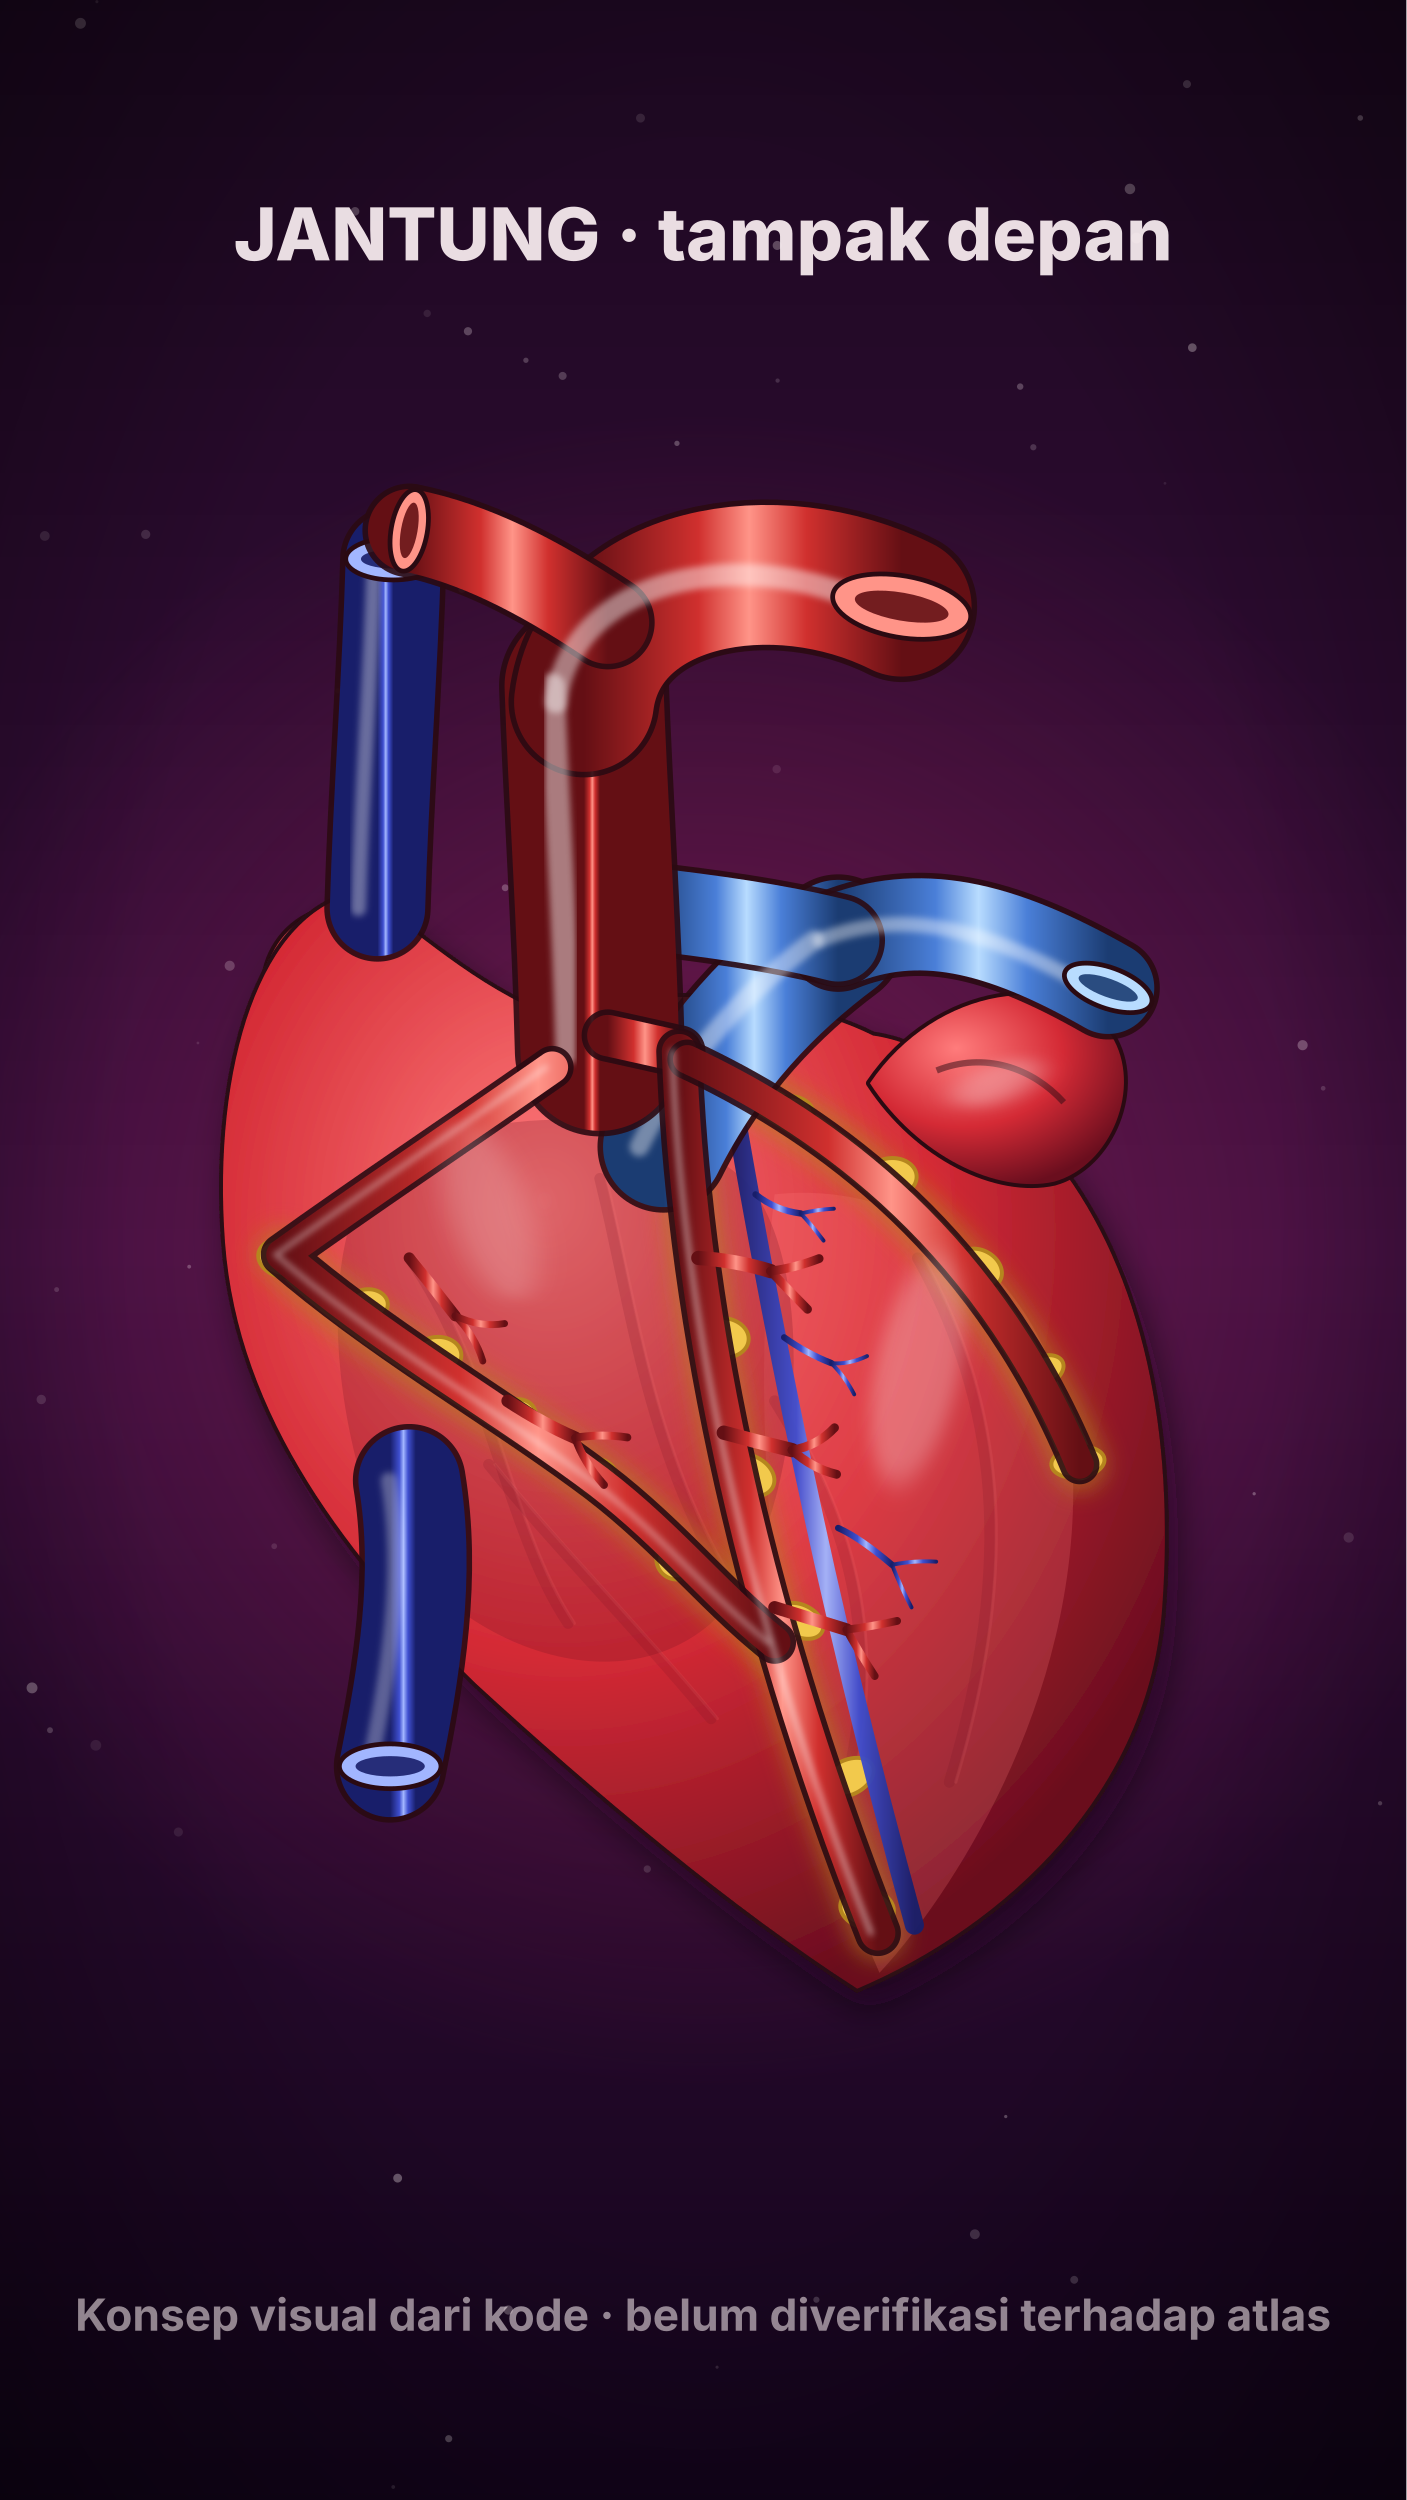
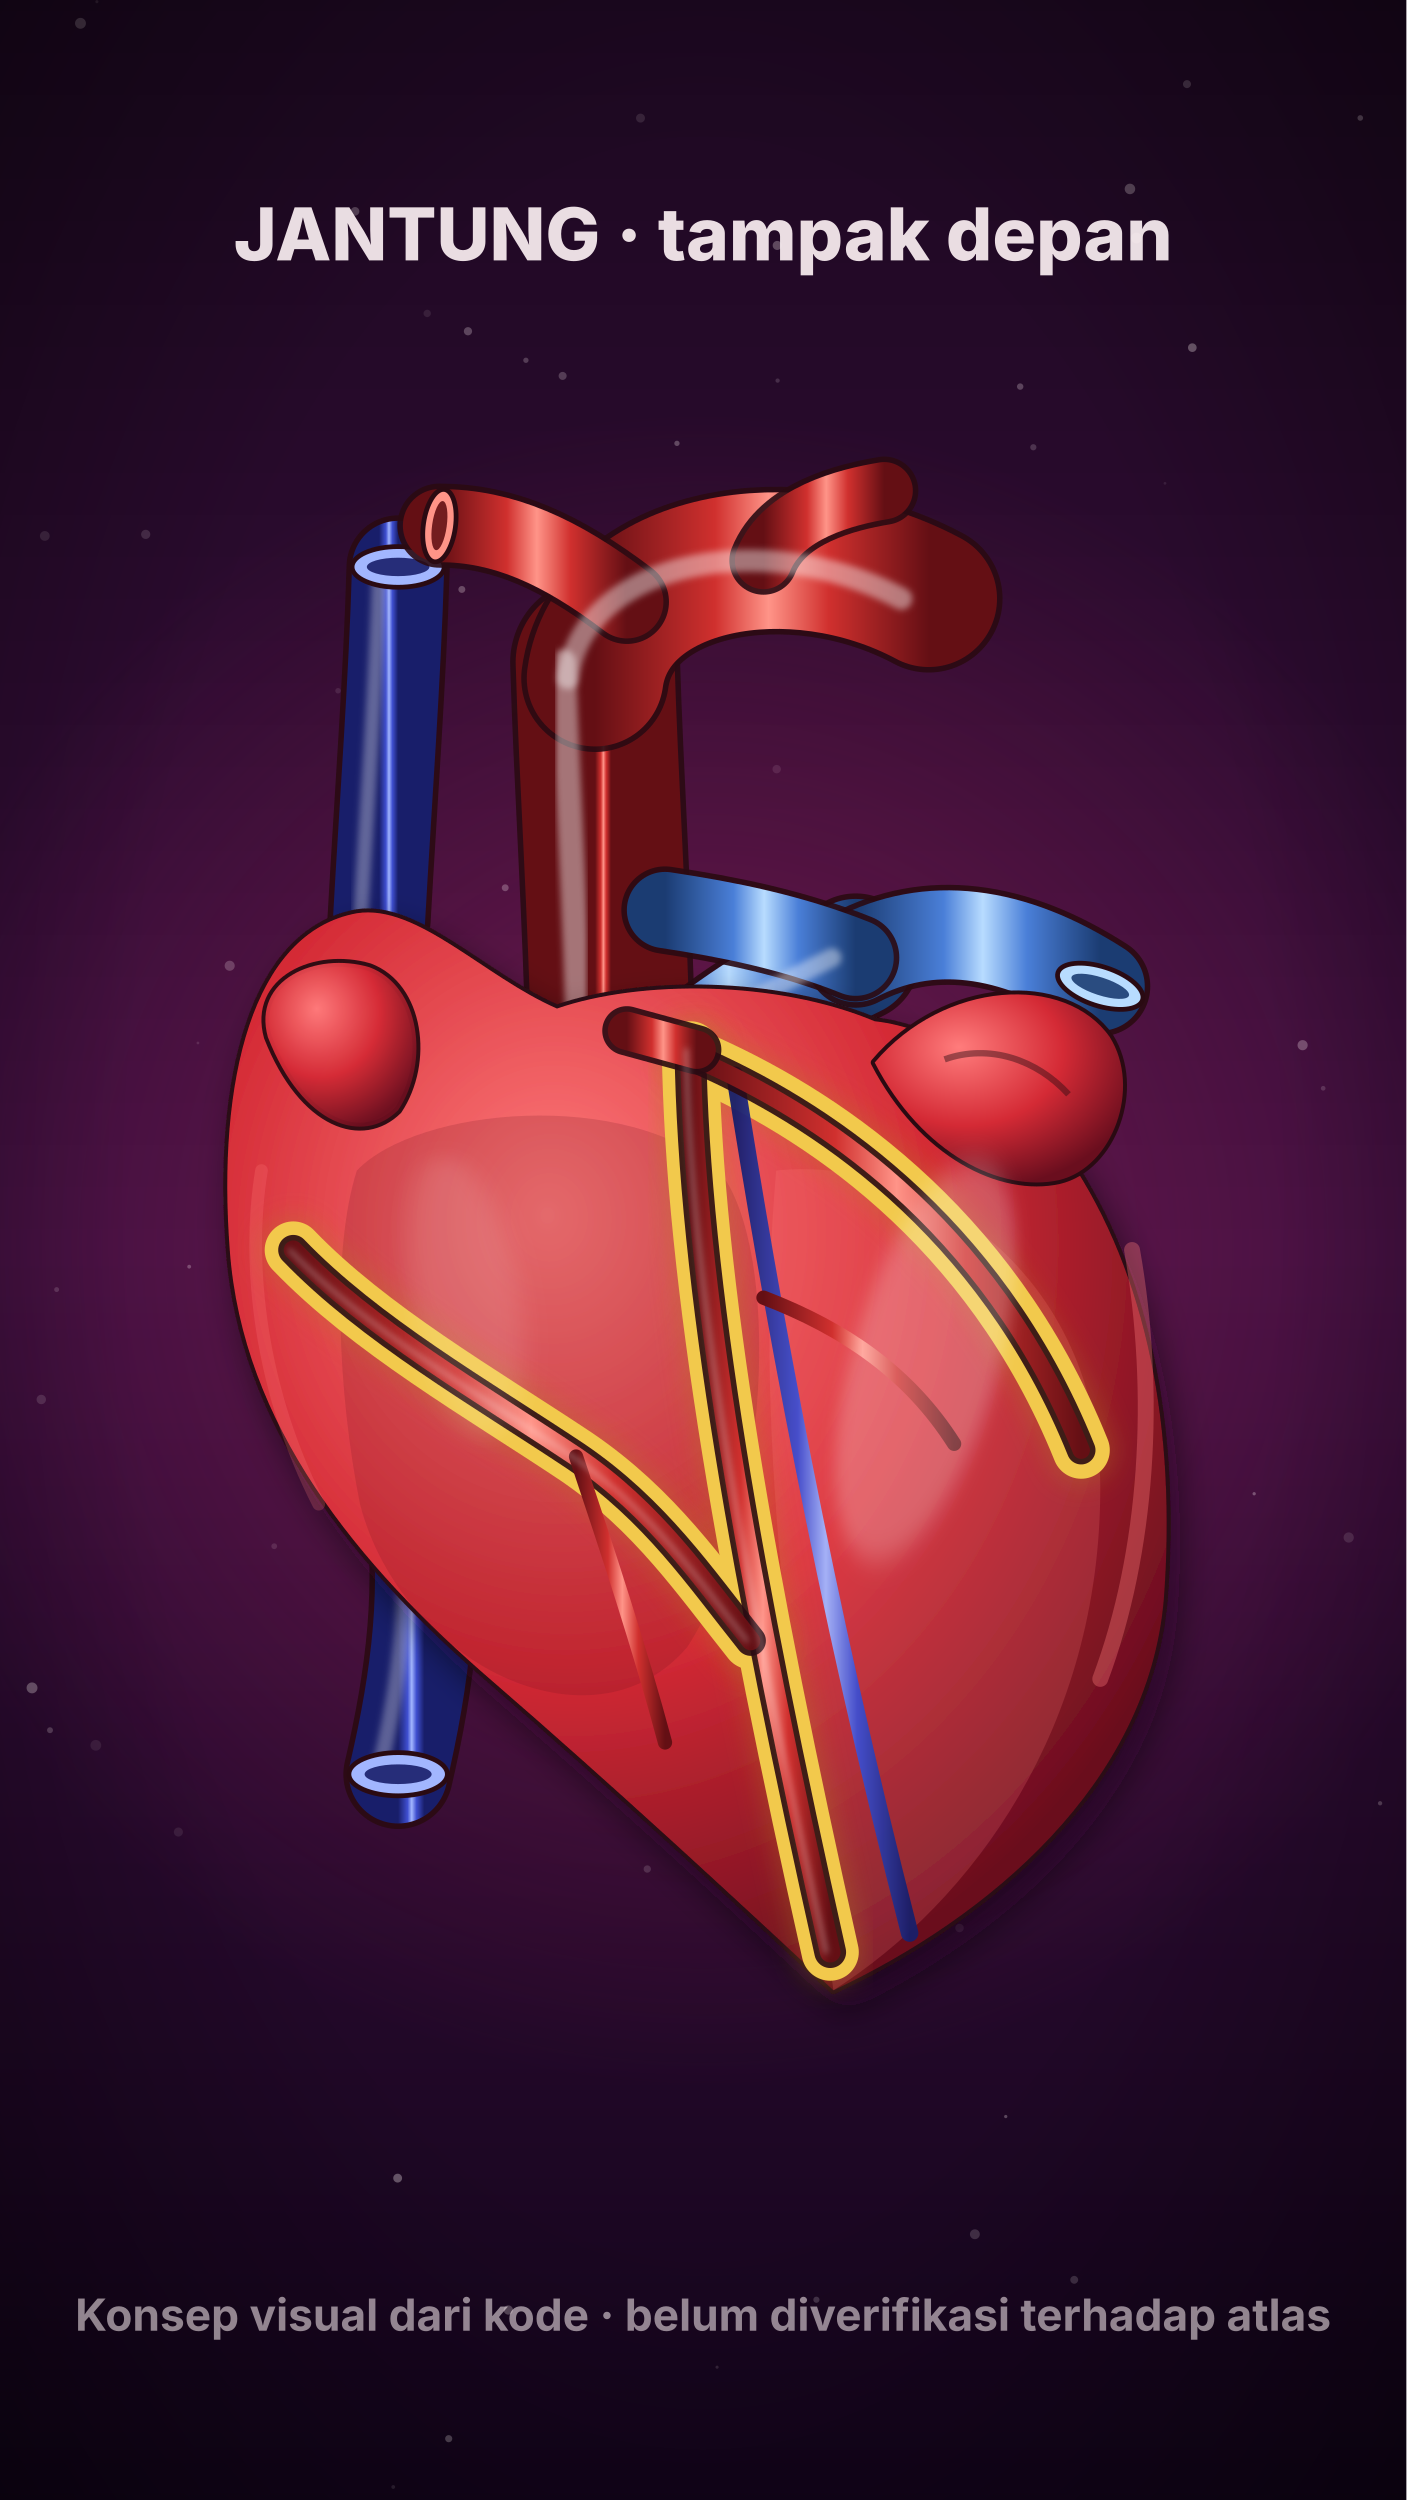
<svg xmlns="http://www.w3.org/2000/svg" width="1080" height="1920" viewBox="0 0 1080 1920">
  <defs>
    <radialGradient id="h-r-muscle" cx="38%" cy="32%" r="72%" fx="34%" fy="28%">
      <stop offset="0" stop-color="#FF7C7C" />
      <stop offset="0.55" stop-color="#D42A35" />
      <stop offset="1" stop-color="#6A0E1E" />
    </radialGradient>
    <linearGradient id="h-t-muscle" x1="0" y1="0" x2="1" y2="0">
      <stop offset="0" stop-color="#6A0E1E" />
      <stop offset="0.36" stop-color="#D42A35" />
      <stop offset="0.52" stop-color="#FF7C7C" />
      <stop offset="0.7" stop-color="#D42A35" />
      <stop offset="1" stop-color="#6A0E1E" />
    </linearGradient>
    <radialGradient id="h-r-fat" cx="38%" cy="32%" r="72%" fx="34%" fy="28%">
      <stop offset="0" stop-color="#FFF6C4" />
      <stop offset="0.55" stop-color="#F2C94C" />
      <stop offset="1" stop-color="#B5861E" />
    </radialGradient>
    <linearGradient id="h-t-fat" x1="0" y1="0" x2="1" y2="0">
      <stop offset="0" stop-color="#B5861E" />
      <stop offset="0.36" stop-color="#F2C94C" />
      <stop offset="0.52" stop-color="#FFF6C4" />
      <stop offset="0.7" stop-color="#F2C94C" />
      <stop offset="1" stop-color="#B5861E" />
    </linearGradient>
    <radialGradient id="h-r-artery" cx="38%" cy="32%" r="72%" fx="34%" fy="28%">
      <stop offset="0" stop-color="#FF9488" />
      <stop offset="0.55" stop-color="#D0302E" />
      <stop offset="1" stop-color="#640F14" />
    </radialGradient>
    <linearGradient id="h-t-artery" x1="0" y1="0" x2="1" y2="0">
      <stop offset="0" stop-color="#640F14" />
      <stop offset="0.36" stop-color="#D0302E" />
      <stop offset="0.52" stop-color="#FF9488" />
      <stop offset="0.7" stop-color="#D0302E" />
      <stop offset="1" stop-color="#640F14" />
    </linearGradient>
    <radialGradient id="h-r-pulmArtery" cx="38%" cy="32%" r="72%" fx="34%" fy="28%">
      <stop offset="0" stop-color="#B8DCFF" />
      <stop offset="0.55" stop-color="#4A7FD8" />
      <stop offset="1" stop-color="#1B3C72" />
    </radialGradient>
    <linearGradient id="h-t-pulmArtery" x1="0" y1="0" x2="1" y2="0">
      <stop offset="0" stop-color="#1B3C72" />
      <stop offset="0.36" stop-color="#4A7FD8" />
      <stop offset="0.52" stop-color="#B8DCFF" />
      <stop offset="0.7" stop-color="#4A7FD8" />
      <stop offset="1" stop-color="#1B3C72" />
    </linearGradient>
    <radialGradient id="h-r-vein" cx="38%" cy="32%" r="72%" fx="34%" fy="28%">
      <stop offset="0" stop-color="#A2B6FF" />
      <stop offset="0.55" stop-color="#3F4FD0" />
      <stop offset="1" stop-color="#181E6A" />
    </radialGradient>
    <linearGradient id="h-t-vein" x1="0" y1="0" x2="1" y2="0">
      <stop offset="0" stop-color="#181E6A" />
      <stop offset="0.36" stop-color="#3F4FD0" />
      <stop offset="0.52" stop-color="#A2B6FF" />
      <stop offset="0.7" stop-color="#3F4FD0" />
      <stop offset="1" stop-color="#181E6A" />
    </linearGradient>
    <radialGradient id="h-r-enamel" cx="38%" cy="32%" r="72%" fx="34%" fy="28%">
      <stop offset="0" stop-color="#FFFFFF" />
      <stop offset="0.55" stop-color="#F4F6FA" />
      <stop offset="1" stop-color="#C5CAD8" />
    </radialGradient>
    <linearGradient id="h-t-enamel" x1="0" y1="0" x2="1" y2="0">
      <stop offset="0" stop-color="#C5CAD8" />
      <stop offset="0.36" stop-color="#F4F6FA" />
      <stop offset="0.52" stop-color="#FFFFFF" />
      <stop offset="0.7" stop-color="#F4F6FA" />
      <stop offset="1" stop-color="#C5CAD8" />
    </linearGradient>
    <radialGradient id="h-r-dentin" cx="38%" cy="32%" r="72%" fx="34%" fy="28%">
      <stop offset="0" stop-color="#F9E2AE" />
      <stop offset="0.55" stop-color="#E8B872" />
      <stop offset="1" stop-color="#A8743A" />
    </radialGradient>
    <linearGradient id="h-t-dentin" x1="0" y1="0" x2="1" y2="0">
      <stop offset="0" stop-color="#A8743A" />
      <stop offset="0.36" stop-color="#E8B872" />
      <stop offset="0.52" stop-color="#F9E2AE" />
      <stop offset="0.7" stop-color="#E8B872" />
      <stop offset="1" stop-color="#A8743A" />
    </linearGradient>
    <radialGradient id="h-r-pulp" cx="38%" cy="32%" r="72%" fx="34%" fy="28%">
      <stop offset="0" stop-color="#FF8C9C" />
      <stop offset="0.55" stop-color="#D2344C" />
      <stop offset="1" stop-color="#5C0F1E" />
    </radialGradient>
    <linearGradient id="h-t-pulp" x1="0" y1="0" x2="1" y2="0">
      <stop offset="0" stop-color="#5C0F1E" />
      <stop offset="0.36" stop-color="#D2344C" />
      <stop offset="0.52" stop-color="#FF8C9C" />
      <stop offset="0.7" stop-color="#D2344C" />
      <stop offset="1" stop-color="#5C0F1E" />
    </linearGradient>
    <radialGradient id="h-r-cementum" cx="38%" cy="32%" r="72%" fx="34%" fy="28%">
      <stop offset="0" stop-color="#F7EEDA" />
      <stop offset="0.55" stop-color="#E8D7B4" />
      <stop offset="1" stop-color="#B09468" />
    </radialGradient>
    <linearGradient id="h-t-cementum" x1="0" y1="0" x2="1" y2="0">
      <stop offset="0" stop-color="#B09468" />
      <stop offset="0.36" stop-color="#E8D7B4" />
      <stop offset="0.52" stop-color="#F7EEDA" />
      <stop offset="0.7" stop-color="#E8D7B4" />
      <stop offset="1" stop-color="#B09468" />
    </linearGradient>
    <radialGradient id="h-r-gingiva" cx="38%" cy="32%" r="72%" fx="34%" fy="28%">
      <stop offset="0" stop-color="#FFB6C2" />
      <stop offset="0.55" stop-color="#E06A7C" />
      <stop offset="1" stop-color="#8E2A3E" />
    </radialGradient>
    <linearGradient id="h-t-gingiva" x1="0" y1="0" x2="1" y2="0">
      <stop offset="0" stop-color="#8E2A3E" />
      <stop offset="0.36" stop-color="#E06A7C" />
      <stop offset="0.52" stop-color="#FFB6C2" />
      <stop offset="0.7" stop-color="#E06A7C" />
      <stop offset="1" stop-color="#8E2A3E" />
    </linearGradient>
    <radialGradient id="h-r-bone" cx="38%" cy="32%" r="72%" fx="34%" fy="28%">
      <stop offset="0" stop-color="#F5E6C8" />
      <stop offset="0.55" stop-color="#E2C9A0" />
      <stop offset="1" stop-color="#A88A5C" />
    </radialGradient>
    <linearGradient id="h-t-bone" x1="0" y1="0" x2="1" y2="0">
      <stop offset="0" stop-color="#A88A5C" />
      <stop offset="0.36" stop-color="#E2C9A0" />
      <stop offset="0.52" stop-color="#F5E6C8" />
      <stop offset="0.7" stop-color="#E2C9A0" />
      <stop offset="1" stop-color="#A88A5C" />
    </linearGradient>
    <radialGradient id="h-r-nerve" cx="38%" cy="32%" r="72%" fx="34%" fy="28%">
      <stop offset="0" stop-color="#FFF4AE" />
      <stop offset="0.55" stop-color="#F2C84A" />
      <stop offset="1" stop-color="#A8801A" />
    </radialGradient>
    <linearGradient id="h-t-nerve" x1="0" y1="0" x2="1" y2="0">
      <stop offset="0" stop-color="#A8801A" />
      <stop offset="0.36" stop-color="#F2C84A" />
      <stop offset="0.52" stop-color="#FFF4AE" />
      <stop offset="0.7" stop-color="#F2C84A" />
      <stop offset="1" stop-color="#A8801A" />
    </linearGradient>
    <filter id="h-shadow" x="-20%" y="-20%" width="140%" height="140%">
      <feDropShadow dx="6" dy="12" stdDeviation="11" flood-color="#080210" flood-opacity="0.5" />
    </filter>
    <filter id="h-sheen" x="-50%" y="-50%" width="200%" height="200%">
      <feGaussianBlur stdDeviation="2" />
    </filter>
    <filter id="h-soft" x="-30%" y="-30%" width="160%" height="160%">
      <feGaussianBlur stdDeviation="7" />
    </filter>
    <filter id="h-grain" x="0" y="0" width="100%" height="100%">
      <feTurbulence type="fractalNoise" baseFrequency="0.9" numOctaves="2" seed="7" />
      <feColorMatrix values="0 0 0 0 1  0 0 0 0 1  0 0 0 0 1  0 0 0 0.05 0" />
      <feComposite in2="SourceGraphic" operator="in" />
    </filter>
  </defs>
  <defs>
    <linearGradient id="h-bg" x1="0" y1="0" x2="0" y2="1">
      <stop offset="0" stop-color="#1C0820" />
      <stop offset="0.5" stop-color="#3A0E3E" />
      <stop offset="1" stop-color="#12041A" />
    </linearGradient>
  </defs>
  <rect width="1080" height="1920" fill="url(#h-bg)" />
  <radialGradient id="h-glow" cx="50%" cy="50%" r="50%">
    <stop offset="0" stop-color="#C42A6A" stop-opacity="0.42" />
    <stop offset="1" stop-color="#C42A6A" stop-opacity="0" />
  </radialGradient>
  <radialGradient id="h-vig" cx="50%" cy="48%" r="75%">
    <stop offset="0.55" stop-color="#000" stop-opacity="0" />
    <stop offset="1" stop-color="#000" stop-opacity="0.5" />
  </radialGradient>
  <circle cx="540" cy="960" r="640" fill="url(#h-glow)" />
  <circle cx="259.6" cy="530.5" r="2.12" fill="#FBEFF2" opacity="0.10" />
  <circle cx="772.4" cy="1625.5" r="1.27" fill="#FBEFF2" opacity="0.28" />
  <circle cx="111.9" cy="410.4" r="3.52" fill="#FBEFF2" opacity="0.16" />
  <circle cx="388.0" cy="681.8" r="2.66" fill="#FBEFF2" opacity="0.26" />
  <circle cx="423.8" cy="919.4" r="3.14" fill="#FBEFF2" opacity="0.19" />
  <circle cx="137.0" cy="1407.0" r="3.47" fill="#FBEFF2" opacity="0.09" />
  <circle cx="328.1" cy="240.7" r="2.84" fill="#FBEFF2" opacity="0.09" />
  <circle cx="390.4" cy="1774.1" r="3.58" fill="#FBEFF2" opacity="0.28" />
  <circle cx="1044.7" cy="90.6" r="2.16" fill="#FBEFF2" opacity="0.30" />
  <circle cx="34.4" cy="411.6" r="3.75" fill="#FBEFF2" opacity="0.13" />
  <circle cx="305.4" cy="1672.8" r="3.40" fill="#FBEFF2" opacity="0.34" />
  <circle cx="783.5" cy="296.9" r="2.48" fill="#FBEFF2" opacity="0.25" />
  <circle cx="616.4" cy="792.4" r="1.81" fill="#FBEFF2" opacity="0.25" />
  <circle cx="491.9" cy="90.7" r="3.43" fill="#FBEFF2" opacity="0.12" />
  <circle cx="38.4" cy="1328.8" r="2.28" fill="#FBEFF2" opacity="0.24" />
  <circle cx="302.0" cy="1910.0" r="1.46" fill="#FBEFF2" opacity="0.13" />
  <circle cx="43.5" cy="990.4" r="1.89" fill="#FBEFF2" opacity="0.17" />
  <circle cx="790.9" cy="982.7" r="1.65" fill="#FBEFF2" opacity="0.23" />
  <circle cx="210.6" cy="1187.5" r="2.23" fill="#FBEFF2" opacity="0.12" />
  <circle cx="73.6" cy="1340.4" r="4.14" fill="#FBEFF2" opacity="0.09" />
  <circle cx="277.7" cy="706.8" r="3.55" fill="#FBEFF2" opacity="0.18" />
  <circle cx="344.6" cy="1872.9" r="2.76" fill="#FBEFF2" opacity="0.28" />
  <circle cx="911.6" cy="64.6" r="3.07" fill="#FBEFF2" opacity="0.19" />
  <circle cx="176.4" cy="741.7" r="3.87" fill="#FBEFF2" opacity="0.22" />
  <circle cx="1035.8" cy="1180.8" r="3.92" fill="#FBEFF2" opacity="0.14" />
  <circle cx="655.7" cy="873.6" r="1.35" fill="#FBEFF2" opacity="0.27" />
  <circle cx="354.7" cy="452.7" r="2.67" fill="#FBEFF2" opacity="0.27" />
  <circle cx="516.9" cy="1174.5" r="3.89" fill="#FBEFF2" opacity="0.26" />
  <circle cx="596.9" cy="188.5" r="3.48" fill="#FBEFF2" opacity="0.28" />
  <circle cx="793.6" cy="343.5" r="2.39" fill="#FBEFF2" opacity="0.18" />
  <circle cx="74.4" cy="1.3" r="1.19" fill="#FBEFF2" opacity="0.11" />
  <circle cx="627.0" cy="1766.2" r="2.38" fill="#FBEFF2" opacity="0.19" />
  <circle cx="1000.4" cy="802.7" r="3.90" fill="#FBEFF2" opacity="0.29" />
  <circle cx="432.1" cy="288.7" r="3.08" fill="#FBEFF2" opacity="0.22" />
  <circle cx="403.9" cy="276.7" r="2.04" fill="#FBEFF2" opacity="0.22" />
  <circle cx="541.6" cy="791.2" r="3.02" fill="#FBEFF2" opacity="0.25" />
  <circle cx="282.7" cy="953.3" r="2.58" fill="#FBEFF2" opacity="0.26" />
  <circle cx="726.9" cy="1362.0" r="3.46" fill="#FBEFF2" opacity="0.29" />
  <circle cx="272.7" cy="162.3" r="3.29" fill="#FBEFF2" opacity="0.25" />
  <circle cx="596.5" cy="590.7" r="3.22" fill="#FBEFF2" opacity="0.10" />
  <circle cx="915.7" cy="267.0" r="3.32" fill="#FBEFF2" opacity="0.35" />
  <circle cx="872.8" cy="182.8" r="4.14" fill="#FBEFF2" opacity="0.32" />
  <circle cx="244.0" cy="778.0" r="1.90" fill="#FBEFF2" opacity="0.36" />
  <circle cx="145.3" cy="972.8" r="1.48" fill="#FBEFF2" opacity="0.26" />
  <circle cx="963.2" cy="1147.2" r="1.28" fill="#FBEFF2" opacity="0.30" />
  <circle cx="61.8" cy="17.9" r="4.18" fill="#FBEFF2" opacity="0.23" />
  <circle cx="152.0" cy="801.0" r="1.06" fill="#FBEFF2" opacity="0.12" />
  <circle cx="597.2" cy="292.3" r="1.65" fill="#FBEFF2" opacity="0.16" />
  <circle cx="359.4" cy="254.4" r="3.16" fill="#FBEFF2" opacity="0.26" />
  <circle cx="519.9" cy="340.5" r="2.05" fill="#FBEFF2" opacity="0.27" />
  <circle cx="1059.9" cy="1384.9" r="1.66" fill="#FBEFF2" opacity="0.26" />
  <circle cx="894.7" cy="371.2" r="1.07" fill="#FBEFF2" opacity="0.09" />
  <circle cx="705.7" cy="1105.9" r="2.64" fill="#FBEFF2" opacity="0.25" />
  <circle cx="825.0" cy="1750.9" r="3.02" fill="#FBEFF2" opacity="0.19" />
  <circle cx="736.9" cy="1480.7" r="3.24" fill="#FBEFF2" opacity="0.11" />
  <circle cx="550.7" cy="1818.0" r="1.20" fill="#FBEFF2" opacity="0.14" />
  <circle cx="748.7" cy="1715.9" r="3.79" fill="#FBEFF2" opacity="0.18" />
  <circle cx="24.6" cy="1296.3" r="4.19" fill="#FBEFF2" opacity="0.34" />
  <circle cx="1016.2" cy="835.8" r="1.80" fill="#FBEFF2" opacity="0.17" />
  <circle cx="526.2" cy="1268.5" r="2.23" fill="#FBEFF2" opacity="0.21" />
  <circle cx="497.1" cy="1435.4" r="2.81" fill="#FBEFF2" opacity="0.16" />
  <circle cx="672.7" cy="1230.6" r="1.87" fill="#FBEFF2" opacity="0.36" />
  <circle cx="31.7" cy="1074.8" r="3.61" fill="#FBEFF2" opacity="0.15" />
  <circle cx="867.8" cy="145.1" r="4.04" fill="#FBEFF2" opacity="0.27" />
  <rect width="1080" height="1920" fill="url(#h-vig)" />
-   <g transform="translate(-88.3 392.7) scale(1.22)">
-     <path d="M 250 330 C 220 292 256 240 300 252 C 332 262 344 306 322 344 C 300 370 270 360 250 330 Z" fill="none" stroke="#2A0A12" stroke-width="5" stroke-linejoin="round" opacity="0.95" />
-     <path d="M 250 330 C 220 292 256 240 300 252 C 332 262 344 306 322 344 C 300 370 270 360 250 330 Z" fill="url(#h-r-muscle)" opacity="0.95" />
+   <g transform="translate(-82.2 386.6) scale(1.22)">
+     <path d="M 318 40 C 316 110 310 190 306 262" fill="none" stroke="#2A0A12" stroke-width="65" stroke-linecap="round" stroke-linejoin="round" opacity="0.9" />
+     <path d="M 318 40 C 316 110 310 190 306 262" fill="none" stroke="url(#h-t-vein)" stroke-width="58" stroke-linecap="round" stroke-linejoin="round" opacity="1" />
+     <path d="M 318 40 C 316 110 310 190 306 262" fill="none" stroke="#FFFFFF" stroke-width="9.3" stroke-linecap="round" opacity="0.32" transform="translate(-11.6 0)" filter="url(#h-sheen)" />
+     <g transform="translate(318 40) rotate(0)">
+       <ellipse cx="0" cy="0" rx="29.0" ry="12.8" fill="#A2B6FF" stroke="#2A0A12" stroke-width="3" />
+       <ellipse cx="0" cy="0" rx="19.7" ry="5.8" fill="#181E6A" opacity="0.9" />
+     </g>
+     <path d="M 330 620 C 340 680 332 740 318 800" fill="none" stroke="#2A0A12" stroke-width="69" stroke-linecap="round" stroke-linejoin="round" opacity="0.9" />
+     <path d="M 330 620 C 340 680 332 740 318 800" fill="none" stroke="url(#h-t-vein)" stroke-width="62" stroke-linecap="round" stroke-linejoin="round" opacity="1" />
+     <path d="M 330 620 C 340 680 332 740 318 800" fill="none" stroke="#FFFFFF" stroke-width="9.9" stroke-linecap="round" opacity="0.3" transform="translate(-12.4 0)" filter="url(#h-sheen)" />
+     <g transform="translate(318 800) rotate(0)">
+       <ellipse cx="0" cy="0" rx="31.0" ry="13.6" fill="#A2B6FF" stroke="#2A0A12" stroke-width="3" />
+       <ellipse cx="0" cy="0" rx="21.1" ry="6.2" fill="#181E6A" opacity="0.9" />
+     </g>
+     <path d="M 452 350 C 450 260 444 170 442 100" fill="none" stroke="#2A0A12" stroke-width="107" stroke-linecap="round" stroke-linejoin="round" opacity="0.9" />
+     <path d="M 452 350 C 450 260 444 170 442 100" fill="none" stroke="url(#h-t-artery)" stroke-width="100" stroke-linecap="round" stroke-linejoin="round" opacity="1" />
+     <path d="M 442 110 C 452 36 566 14 652 60" fill="none" stroke="#2A0A12" stroke-width="93" stroke-linecap="round" stroke-linejoin="round" opacity="0.9" />
+     <path d="M 442 110 C 452 36 566 14 652 60" fill="none" stroke="url(#h-t-artery)" stroke-width="86" stroke-linecap="round" stroke-linejoin="round" opacity="1" />
+     <path d="M 462 62 C 420 30 384 14 344 14" fill="none" stroke="#2A0A12" stroke-width="53" stroke-linecap="round" stroke-linejoin="round" opacity="0.9" />
+     <path d="M 462 62 C 420 30 384 14 344 14" fill="none" stroke="url(#h-t-artery)" stroke-width="46" stroke-linecap="round" stroke-linejoin="round" opacity="1" />
+     <path d="M 548 36 C 560 6 600 -4 624 -8" fill="none" stroke="#2A0A12" stroke-width="43" stroke-linecap="round" stroke-linejoin="round" opacity="0.9" />
+     <path d="M 548 36 C 560 6 600 -4 624 -8" fill="none" stroke="url(#h-t-artery)" stroke-width="36" stroke-linecap="round" stroke-linejoin="round" opacity="1" />
+     <path d="M 452 350 C 450 260 444 170 442 100" fill="none" stroke="#FFFFFF" stroke-width="16.0" stroke-linecap="round" opacity="0.42" transform="translate(-20.0 0)" filter="url(#h-sheen)" />
+     <path d="M 442 110 C 452 36 566 14 652 60" fill="none" stroke="#FFFFFF" stroke-width="13.8" stroke-linecap="round" opacity="0.42" transform="translate(-17.2 0)" filter="url(#h-sheen)" />
+     <g transform="translate(344 14) rotate(-82)">
+       <ellipse cx="0" cy="0" rx="23.0" ry="10.1" fill="#FF9488" stroke="#2A0A12" stroke-width="3" />
+       <ellipse cx="0" cy="0" rx="15.6" ry="4.6" fill="#640F14" opacity="0.9" />
+     </g>
+     <path d="M 440 420 C 480 360 540 318 606 286" fill="none" stroke="#2A0A12" stroke-width="81" stroke-linecap="round" stroke-linejoin="round" opacity="0.9" />
+     <path d="M 440 420 C 480 360 540 318 606 286" fill="none" stroke="url(#h-t-pulmArtery)" stroke-width="74" stroke-linecap="round" stroke-linejoin="round" opacity="1" />
+     <path d="M 606 286 C 652 262 704 268 760 304" fill="none" stroke="#2A0A12" stroke-width="63" stroke-linecap="round" stroke-linejoin="round" opacity="0.9" />
+     <path d="M 606 286 C 652 262 704 268 760 304" fill="none" stroke="url(#h-t-pulmArtery)" stroke-width="56" stroke-linecap="round" stroke-linejoin="round" opacity="1" />
+     <path d="M 606 286 C 566 270 526 262 486 256" fill="none" stroke="#2A0A12" stroke-width="55" stroke-linecap="round" stroke-linejoin="round" opacity="0.9" />
+     <path d="M 606 286 C 566 270 526 262 486 256" fill="none" stroke="url(#h-t-pulmArtery)" stroke-width="48" stroke-linecap="round" stroke-linejoin="round" opacity="1" />
+     <path d="M 440 420 C 480 360 540 318 606 286" fill="none" stroke="#FFFFFF" stroke-width="11.8" stroke-linecap="round" opacity="0.4" transform="translate(-14.8 0)" filter="url(#h-sheen)" />
+     <g transform="translate(760 304) rotate(18)">
+       <ellipse cx="0" cy="0" rx="28.0" ry="12.3" fill="#B8DCFF" stroke="#2A0A12" stroke-width="3" />
+       <ellipse cx="0" cy="0" rx="19.0" ry="5.6" fill="#1B3C72" opacity="0.9" />
+     </g>
    <g filter="url(#h-shadow)">
-       <path d="M 300 240 C 236 250 206 350 214 460 C 222 570 292 660 372 738 C 446 806 534 880 612 930 C 706 890 796 806 804 690 C 812 580 792 480 738 410 C 702 360 652 334 622 330 C 562 300 470 300 420 318 C 372 300 332 262 300 240 Z" fill="none" stroke="#2A0A12" stroke-width="5" stroke-linejoin="round" opacity="1" />
-       <path d="M 300 240 C 236 250 206 350 214 460 C 222 570 292 660 372 738 C 446 806 534 880 612 930 C 706 890 796 806 804 690 C 812 580 792 480 738 410 C 702 360 652 334 622 330 C 562 300 470 300 420 318 C 372 300 332 262 300 240 Z" fill="url(#h-r-muscle)" opacity="1" />
-     </g>
-     <path d="M 560 430 C 650 420 748 486 748 616 C 748 764 660 884 626 920 C 566 786 540 600 560 430 Z" fill="#FF7C7C" opacity="0.22" />
-     <path d="M 300 430 C 330 380 470 360 540 420 C 590 470 580 640 520 700 C 450 760 330 700 300 610 C 280 540 280 470 300 430 Z" fill="#6A0E1E" opacity="0.22" />
-     <path d="M 330 470 C 380 540 390 640 430 700" fill="none" stroke="#6A0E1E" stroke-width="7" stroke-linecap="round" opacity="0.16" />
-     <path d="M 330 470 C 380 540 390 640 430 700" fill="none" stroke="#FF7C7C" stroke-width="2" stroke-linecap="round" opacity="0.12" transform="translate(4 0)" />
-     <path d="M 450 420 C 470 500 480 600 540 690" fill="none" stroke="#6A0E1E" stroke-width="7" stroke-linecap="round" opacity="0.16" />
-     <path d="M 450 420 C 470 500 480 600 540 690" fill="none" stroke="#FF7C7C" stroke-width="2" stroke-linecap="round" opacity="0.12" transform="translate(4 0)" />
-     <path d="M 650 470 C 700 560 712 660 670 800" fill="none" stroke="#6A0E1E" stroke-width="7" stroke-linecap="round" opacity="0.16" />
-     <path d="M 650 470 C 700 560 712 660 670 800" fill="none" stroke="#FF7C7C" stroke-width="2" stroke-linecap="round" opacity="0.12" transform="translate(4 0)" />
-     <path d="M 380 600 C 420 650 470 700 520 760" fill="none" stroke="#6A0E1E" stroke-width="7" stroke-linecap="round" opacity="0.16" />
-     <path d="M 380 600 C 420 650 470 700 520 760" fill="none" stroke="#FF7C7C" stroke-width="2" stroke-linecap="round" opacity="0.12" transform="translate(4 0)" />
-     <path d="M 560 560 C 610 640 630 720 600 820" fill="none" stroke="#6A0E1E" stroke-width="7" stroke-linecap="round" opacity="0.16" />
-     <path d="M 560 560 C 610 640 630 720 600 820" fill="none" stroke="#FF7C7C" stroke-width="2" stroke-linecap="round" opacity="0.12" transform="translate(4 0)" />
-     <path d="M 500 340 C 505 490 540 680 625 895" fill="none" stroke="#B5861E" stroke-width="34" stroke-linecap="round" opacity="0.6" filter="url(#h-soft)" />
-     <path d="M 250 468 C 300 520 380 560 440 604 C 490 640 520 680 560 712" fill="none" stroke="#B5861E" stroke-width="34" stroke-linecap="round" opacity="0.6" filter="url(#h-soft)" />
-     <path d="M 505 345 C 580 380 690 450 752 600" fill="none" stroke="#B5861E" stroke-width="34" stroke-linecap="round" opacity="0.6" filter="url(#h-soft)" />
-     <path d="M 500 340 C 505 490 540 680 625 895" fill="none" stroke="#F2C94C" stroke-width="20" stroke-linecap="round" />
-     <path d="M 500 340 C 505 490 540 680 625 895" fill="none" stroke="#FFF6C4" stroke-width="6" stroke-linecap="round" opacity="0.7" transform="translate(-4 -2)" />
-     <ellipse cx="503.019" cy="347.529" rx="15.5" ry="9.9" fill="#F2C94C" stroke="#B5861E" stroke-width="2.5" transform="rotate(-7 505 350)" />
-     <ellipse cx="506.205" cy="429.684" rx="12.7" ry="12.5" fill="#F2C94C" stroke="#B5861E" stroke-width="2.5" transform="rotate(30 510 430)" />
-     <ellipse cx="527.826" cy="519.998" rx="15.9" ry="12.4" fill="#F2C94C" stroke="#B5861E" stroke-width="2.5" transform="rotate(6 525 520)" />
-     <ellipse cx="541.726" cy="607.841" rx="17.7" ry="12.7" fill="#F2C94C" stroke="#B5861E" stroke-width="2.5" transform="rotate(23 545 610)" />
-     <ellipse cx="575.404" cy="698.083" rx="15.3" ry="10.0" fill="#F2C94C" stroke="#B5861E" stroke-width="2.5" transform="rotate(27 575 700)" />
-     <ellipse cx="607.572" cy="797.932" rx="17.0" ry="10.9" fill="#F2C94C" stroke="#B5861E" stroke-width="2.5" transform="rotate(-26 605 800)" />
-     <ellipse cx="618.18" cy="880.224" rx="17.0" ry="12.4" fill="#F2C94C" stroke="#B5861E" stroke-width="2.5" transform="rotate(11 622 880)" />
-     <path d="M 250 468 C 300 520 380 560 440 604 C 490 640 520 680 560 712" fill="none" stroke="#F2C94C" stroke-width="20" stroke-linecap="round" />
-     <path d="M 250 468 C 300 520 380 560 440 604 C 490 640 520 680 560 712" fill="none" stroke="#FFF6C4" stroke-width="6" stroke-linecap="round" opacity="0.7" transform="translate(-4 -2)" />
-     <ellipse cx="251.046" cy="470.514" rx="16.2" ry="11.8" fill="#F2C94C" stroke="#B5861E" stroke-width="2.5" transform="rotate(13 252 470)" />
-     <ellipse cx="303.922" cy="499.699" rx="12.6" ry="9.8" fill="#F2C94C" stroke="#B5861E" stroke-width="2.5" transform="rotate(-3 300 500)" />
-     <ellipse cx="347.016" cy="531.613" rx="15.6" ry="12.2" fill="#F2C94C" stroke="#B5861E" stroke-width="2.5" transform="rotate(-7 350 530)" />
-     <ellipse cx="397.726" cy="568.632" rx="12.1" ry="10.1" fill="#F2C94C" stroke="#B5861E" stroke-width="2.5" transform="rotate(-10 400 570)" />
-     <ellipse cx="448.063" cy="608.735" rx="13.2" ry="12.5" fill="#F2C94C" stroke="#B5861E" stroke-width="2.5" transform="rotate(5 445 606)" />
-     <ellipse cx="498.693" cy="658.886" rx="12.8" ry="12.9" fill="#F2C94C" stroke="#B5861E" stroke-width="2.5" transform="rotate(-24 500 660)" />
-     <ellipse cx="555.372" cy="707.834" rx="14.6" ry="11.8" fill="#F2C94C" stroke="#B5861E" stroke-width="2.5" transform="rotate(-12 552 706)" />
-     <path d="M 505 345 C 580 380 690 450 752 600" fill="none" stroke="#F2C94C" stroke-width="20" stroke-linecap="round" />
-     <path d="M 505 345 C 580 380 690 450 752 600" fill="none" stroke="#FFF6C4" stroke-width="6" stroke-linecap="round" opacity="0.7" transform="translate(-4 -2)" />
-     <ellipse cx="504.949" cy="350.055" rx="12.7" ry="10.0" fill="#F2C94C" stroke="#B5861E" stroke-width="2.5" transform="rotate(6 508 350)" />
-     <ellipse cx="571.583" cy="377.944" rx="13.3" ry="9.9" fill="#F2C94C" stroke="#B5861E" stroke-width="2.5" transform="rotate(12 570 378)" />
-     <ellipse cx="633.055" cy="419.902" rx="16.2" ry="12.4" fill="#F2C94C" stroke="#B5861E" stroke-width="2.5" transform="rotate(-6 630 418)" />
-     <ellipse cx="687.225" cy="477.758" rx="15.2" ry="11.6" fill="#F2C94C" stroke="#B5861E" stroke-width="2.5" transform="rotate(29 690 480)" />
-     <ellipse cx="727.408" cy="541.482" rx="14.6" ry="9.2" fill="#F2C94C" stroke="#B5861E" stroke-width="2.5" transform="rotate(-25 728 540)" />
-     <ellipse cx="750.606" cy="598.872" rx="16.8" ry="9.7" fill="#F2C94C" stroke="#B5861E" stroke-width="2.5" transform="rotate(-7 748 596)" />
-     <path d="M 620 360 C 662 298 742 288 772 330 C 792 362 772 412 736 422 C 700 430 650 406 620 360 Z" fill="none" stroke="#2A0A12" stroke-width="5" stroke-linejoin="round" opacity="1" />
-     <path d="M 620 360 C 662 298 742 288 772 330 C 792 362 772 412 736 422 C 700 430 650 406 620 360 Z" fill="url(#h-r-muscle)" opacity="1" />
-     <path d="M 662 352 C 692 340 722 350 742 372" fill="none" stroke="#2A0A12" stroke-width="4" opacity="0.5" />
-     <ellipse cx="700" cy="360" rx="30" ry="12" transform="rotate(-20 700 360)" fill="#FFFFFF" opacity="0.3" filter="url(#h-soft)" />
-     <path d="M 320 30 C 318 100 312 180 310 250" fill="none" stroke="#2A0A12" stroke-width="67" stroke-linecap="round" stroke-linejoin="round" opacity="0.9" />
-     <path d="M 320 30 C 318 100 312 180 310 250" fill="none" stroke="url(#h-t-vein)" stroke-width="60" stroke-linecap="round" stroke-linejoin="round" opacity="1" />
-     <path d="M 320 30 C 318 100 312 180 310 250" fill="none" stroke="#FFFFFF" stroke-width="9.6" stroke-linecap="round" opacity="0.35" transform="translate(-12.0 0)" filter="url(#h-sheen)" />
-     <g transform="translate(320 30) rotate(0)">
-       <ellipse cx="0" cy="0" rx="30.0" ry="13.2" fill="#A2B6FF" stroke="#2A0A12" stroke-width="3" />
-       <ellipse cx="0" cy="0" rx="20.4" ry="6.0" fill="#181E6A" opacity="0.9" />
-     </g>
-     <path d="M 330 610 C 340 670 330 730 318 790" fill="none" stroke="#2A0A12" stroke-width="71" stroke-linecap="round" stroke-linejoin="round" opacity="0.9" />
-     <path d="M 330 610 C 340 670 330 730 318 790" fill="none" stroke="url(#h-t-vein)" stroke-width="64" stroke-linecap="round" stroke-linejoin="round" opacity="1" />
-     <path d="M 330 610 C 340 670 330 730 318 790" fill="none" stroke="#FFFFFF" stroke-width="10.2" stroke-linecap="round" opacity="0.3" transform="translate(-12.8 0)" filter="url(#h-sheen)" />
-     <g transform="translate(318 790) rotate(0)">
-       <ellipse cx="0" cy="0" rx="32.0" ry="14.1" fill="#A2B6FF" stroke="#2A0A12" stroke-width="3" />
-       <ellipse cx="0" cy="0" rx="21.8" ry="6.4" fill="#181E6A" opacity="0.9" />
-     </g>
-     <path d="M 532 360 C 556 500 590 680 648 890" fill="none" stroke="url(#h-t-vein)" stroke-width="12" stroke-linecap="round" stroke-linejoin="round" opacity="0.95" />
-     <path d="M 548.0 430.0 Q 560.8 440.1 576.5 442.0" fill="none" stroke="url(#h-t-vein)" stroke-width="4" stroke-linecap="round" stroke-linejoin="round" opacity="1" />
-     <path d="M 576.5 442.0 Q 583.4 449.4 590.8 459.1" fill="none" stroke="url(#h-t-vein)" stroke-width="2.48" stroke-linecap="round" stroke-linejoin="round" opacity="1" />
-     <path d="M 576.5 442.0 Q 587.0 439.5 597.3 439.0" fill="none" stroke="url(#h-t-vein)" stroke-width="2.48" stroke-linecap="round" stroke-linejoin="round" opacity="1" />
-     <path d="M 566.0 520.0 Q 580.3 530.2 595.7 536.2" fill="none" stroke="url(#h-t-vein)" stroke-width="4" stroke-linecap="round" stroke-linejoin="round" opacity="1" />
-     <path d="M 595.7 536.2 Q 604.7 545.4 610.1 555.9" fill="none" stroke="url(#h-t-vein)" stroke-width="2.48" stroke-linecap="round" stroke-linejoin="round" opacity="1" />
-     <path d="M 595.7 536.2 Q 606.5 537.3 618.2 531.8" fill="none" stroke="url(#h-t-vein)" stroke-width="2.48" stroke-linecap="round" stroke-linejoin="round" opacity="1" />
-     <path d="M 600.0 640.0 Q 613.5 646.0 633.9 663.2" fill="none" stroke="url(#h-t-vein)" stroke-width="4" stroke-linecap="round" stroke-linejoin="round" opacity="1" />
-     <path d="M 633.9 663.2 Q 640.0 678.5 646.2 690.0" fill="none" stroke="url(#h-t-vein)" stroke-width="2.48" stroke-linecap="round" stroke-linejoin="round" opacity="1" />
-     <path d="M 633.9 663.2 Q 648.0 660.3 661.7 661.2" fill="none" stroke="url(#h-t-vein)" stroke-width="2.48" stroke-linecap="round" stroke-linejoin="round" opacity="1" />
-     <path d="M 490 400 C 520 340 560 300 600 270" fill="none" stroke="#2A0A12" stroke-width="83" stroke-linecap="round" stroke-linejoin="round" opacity="0.9" />
-     <path d="M 490 400 C 520 340 560 300 600 270" fill="none" stroke="url(#h-t-pulmArtery)" stroke-width="76" stroke-linecap="round" stroke-linejoin="round" opacity="1" />
-     <path d="M 600 270 C 650 250 700 260 770 300" fill="none" stroke="#2A0A12" stroke-width="65" stroke-linecap="round" stroke-linejoin="round" opacity="0.9" />
-     <path d="M 600 270 C 650 250 700 260 770 300" fill="none" stroke="url(#h-t-pulmArtery)" stroke-width="58" stroke-linecap="round" stroke-linejoin="round" opacity="1" />
-     <path d="M 600 270 C 560 260 520 255 480 250" fill="none" stroke="#2A0A12" stroke-width="59" stroke-linecap="round" stroke-linejoin="round" opacity="0.9" />
-     <path d="M 600 270 C 560 260 520 255 480 250" fill="none" stroke="url(#h-t-pulmArtery)" stroke-width="52" stroke-linecap="round" stroke-linejoin="round" opacity="1" />
-     <path d="M 490 400 C 520 340 560 300 600 270" fill="none" stroke="#FFFFFF" stroke-width="12.2" stroke-linecap="round" opacity="0.4" transform="translate(-15.2 0)" filter="url(#h-sheen)" />
-     <path d="M 600 270 C 650 250 700 260 770 300" fill="none" stroke="#FFFFFF" stroke-width="9.3" stroke-linecap="round" opacity="0.4" transform="translate(-11.6 0)" filter="url(#h-sheen)" />
-     <g transform="translate(770 300) rotate(20)">
-       <ellipse cx="0" cy="0" rx="29.0" ry="12.8" fill="#B8DCFF" stroke="#2A0A12" stroke-width="3" />
-       <ellipse cx="0" cy="0" rx="19.7" ry="5.8" fill="#1B3C72" opacity="0.9" />
-     </g>
-     <path d="M 450 340 C 448 260 442 170 440 110" fill="none" stroke="#2A0A12" stroke-width="107" stroke-linecap="round" stroke-linejoin="round" opacity="0.9" />
-     <path d="M 450 340 C 448 260 442 170 440 110" fill="none" stroke="url(#h-t-artery)" stroke-width="100" stroke-linecap="round" stroke-linejoin="round" opacity="1" />
-     <path d="M 440 120 C 450 40 560 20 640 60" fill="none" stroke="#2A0A12" stroke-width="95" stroke-linecap="round" stroke-linejoin="round" opacity="0.9" />
-     <path d="M 440 120 C 450 40 560 20 640 60" fill="none" stroke="url(#h-t-artery)" stroke-width="88" stroke-linecap="round" stroke-linejoin="round" opacity="1" />
-     <path d="M 455 70 C 410 40 370 20 330 12" fill="none" stroke="#2A0A12" stroke-width="59" stroke-linecap="round" stroke-linejoin="round" opacity="0.9" />
-     <path d="M 455 70 C 410 40 370 20 330 12" fill="none" stroke="url(#h-t-artery)" stroke-width="52" stroke-linecap="round" stroke-linejoin="round" opacity="1" />
-     <path d="M 450 340 C 448 260 442 170 440 110" fill="none" stroke="#FFFFFF" stroke-width="16.0" stroke-linecap="round" opacity="0.45" transform="translate(-20.0 0)" filter="url(#h-sheen)" />
-     <path d="M 440 120 C 450 40 560 20 640 60" fill="none" stroke="#FFFFFF" stroke-width="14.1" stroke-linecap="round" opacity="0.45" transform="translate(-17.6 0)" filter="url(#h-sheen)" />
-     <g transform="translate(330 12) rotate(-80)">
-       <ellipse cx="0" cy="0" rx="26.0" ry="11.4" fill="#FF9488" stroke="#2A0A12" stroke-width="3" />
-       <ellipse cx="0" cy="0" rx="17.7" ry="5.2" fill="#640F14" opacity="0.9" />
-     </g>
-     <g transform="translate(640 60) rotate(10)">
-       <ellipse cx="0" cy="0" rx="44.0" ry="19.4" fill="#FF9488" stroke="#2A0A12" stroke-width="3" />
-       <ellipse cx="0" cy="0" rx="29.9" ry="8.8" fill="#640F14" opacity="0.9" />
-     </g>
-     <path d="M 455 330 L 500 340" fill="none" stroke="#2A0A12" stroke-width="33" stroke-linecap="round" stroke-linejoin="round" opacity="0.9" />
-     <path d="M 455 330 L 500 340" fill="none" stroke="url(#h-t-artery)" stroke-width="26" stroke-linecap="round" stroke-linejoin="round" opacity="1" />
-     <path d="M 500 340 C 505 490 540 680 625 895" fill="none" stroke="#2A0A12" stroke-width="29" stroke-linecap="round" stroke-linejoin="round" opacity="0.9" />
-     <path d="M 500 340 C 505 490 540 680 625 895" fill="none" stroke="url(#h-t-artery)" stroke-width="22" stroke-linecap="round" stroke-linejoin="round" opacity="1" />
-     <path d="M 505 345 C 580 380 690 450 752 600" fill="none" stroke="#2A0A12" stroke-width="25" stroke-linecap="round" stroke-linejoin="round" opacity="0.9" />
-     <path d="M 505 345 C 580 380 690 450 752 600" fill="none" stroke="url(#h-t-artery)" stroke-width="18" stroke-linecap="round" stroke-linejoin="round" opacity="1" />
-     <path d="M 420 350 C 360 392 300 432 250 468 C 310 520 380 560 440 604 C 490 640 520 680 560 712" fill="none" stroke="#2A0A12" stroke-width="27" stroke-linecap="round" stroke-linejoin="round" opacity="0.9" />
-     <path d="M 420 350 C 360 392 300 432 250 468 C 310 520 380 560 440 604 C 490 640 520 680 560 712" fill="none" stroke="url(#h-t-artery)" stroke-width="20" stroke-linecap="round" stroke-linejoin="round" opacity="1" />
-     <path d="M 500 340 C 505 490 540 680 625 895" fill="none" stroke="#FFFFFF" stroke-width="3.5" stroke-linecap="round" opacity="0.45" transform="translate(-4.4 0)" filter="url(#h-sheen)" />
-     <path d="M 420 350 C 360 392 300 432 250 468 C 310 520 380 560 440 604 C 490 640 520 680 560 712" fill="none" stroke="#FFFFFF" stroke-width="3.2" stroke-linecap="round" opacity="0.4" transform="translate(-4.0 0)" filter="url(#h-sheen)" />
-     <path d="M 512.0 470.0 Q 536.1 471.6 557.5 478.3" fill="none" stroke="url(#h-t-artery)" stroke-width="9" stroke-linecap="round" stroke-linejoin="round" opacity="1" />
-     <path d="M 557.5 478.3 Q 565.1 486.5 580.7 502.3" fill="none" stroke="url(#h-t-artery)" stroke-width="5.58" stroke-linecap="round" stroke-linejoin="round" opacity="1" />
-     <path d="M 557.5 478.3 Q 573.2 476.2 588.0 470.4" fill="none" stroke="url(#h-t-artery)" stroke-width="5.58" stroke-linecap="round" stroke-linejoin="round" opacity="1" />
-     <path d="M 528.0 580.0 Q 548.6 585.6 571.0 591.0" fill="none" stroke="url(#h-t-artery)" stroke-width="9" stroke-linecap="round" stroke-linejoin="round" opacity="1" />
-     <path d="M 571.0 591.0 Q 583.8 602.6 599.0 606.2" fill="none" stroke="url(#h-t-artery)" stroke-width="5.58" stroke-linecap="round" stroke-linejoin="round" opacity="1" />
-     <path d="M 571.0 591.0 Q 586.8 588.4 597.7 576.9" fill="none" stroke="url(#h-t-artery)" stroke-width="5.58" stroke-linecap="round" stroke-linejoin="round" opacity="1" />
-     <path d="M 560.0 690.0 Q 584.8 697.7 605.3 704.0" fill="none" stroke="url(#h-t-artery)" stroke-width="8" stroke-linecap="round" stroke-linejoin="round" opacity="1" />
-     <path d="M 605.3 704.0 Q 611.6 715.7 623.0 733.2" fill="none" stroke="url(#h-t-artery)" stroke-width="4.96" stroke-linecap="round" stroke-linejoin="round" opacity="1" />
-     <path d="M 605.3 704.0 Q 620.9 702.1 637.1 698.5" fill="none" stroke="url(#h-t-artery)" stroke-width="4.96" stroke-linecap="round" stroke-linejoin="round" opacity="1" />
-     <path d="M 330.0 470.0 Q 345.6 489.1 358.9 506.4" fill="none" stroke="url(#h-t-artery)" stroke-width="7" stroke-linecap="round" stroke-linejoin="round" opacity="1" />
-     <path d="M 358.9 506.4 Q 371.5 519.1 376.3 534.9" fill="none" stroke="url(#h-t-artery)" stroke-width="4.34" stroke-linecap="round" stroke-linejoin="round" opacity="1" />
-     <path d="M 358.9 506.4 Q 374.6 514.0 390.0 511.3" fill="none" stroke="url(#h-t-artery)" stroke-width="4.34" stroke-linecap="round" stroke-linejoin="round" opacity="1" />
-     <path d="M 392.0 560.0 Q 414.4 574.6 434.5 583.2" fill="none" stroke="url(#h-t-artery)" stroke-width="8" stroke-linecap="round" stroke-linejoin="round" opacity="1" />
-     <path d="M 434.5 583.2 Q 439.6 598.4 452.6 612.9" fill="none" stroke="url(#h-t-artery)" stroke-width="4.96" stroke-linecap="round" stroke-linejoin="round" opacity="1" />
-     <path d="M 434.5 583.2 Q 450.9 580.5 467.3 583.0" fill="none" stroke="url(#h-t-artery)" stroke-width="4.96" stroke-linecap="round" stroke-linejoin="round" opacity="1" />
-     <ellipse cx="650" cy="540" rx="26" ry="74" transform="rotate(12 650 540)" fill="#FFFFFF" opacity="0.26" filter="url(#h-soft)" />
-     <ellipse cx="380" cy="440" rx="24" ry="60" transform="rotate(-20 380 440)" fill="#FFFFFF" opacity="0.18" filter="url(#h-soft)" />
+       <path d="M 292 258 C 226 270 204 364 212 470 C 220 580 292 668 378 742 C 452 806 530 878 592 936 C 690 890 790 806 800 690 C 808 584 790 486 740 412 C 704 358 656 330 618 326 C 556 300 470 300 418 318 C 372 298 330 252 292 258 Z" fill="none" stroke="#2A0A12" stroke-width="5" stroke-linejoin="round" opacity="1" />
+       <path d="M 292 258 C 226 270 204 364 212 470 C 220 580 292 668 378 742 C 452 806 530 878 592 936 C 690 890 790 806 800 690 C 808 584 790 486 740 412 C 704 358 656 330 618 326 C 556 300 470 300 418 318 C 372 298 330 252 292 258 Z" fill="url(#h-r-muscle)" opacity="1" />
+     </g>
+     <path d="M 556 420 C 650 410 760 486 760 620 C 760 770 680 880 592 936 C 572 780 540 600 556 420 Z" fill="#FF7C7C" opacity="0.2" />
+     <path d="M 292 420 C 330 380 462 368 520 420 C 560 470 552 640 500 720 C 440 790 320 730 294 630 C 280 560 276 470 292 420 Z" fill="#6A0E1E" opacity="0.18" />
+     <path d="M 780 470 C 796 560 790 660 760 740" fill="none" stroke="#FF7C7C" stroke-width="10" stroke-linecap="round" opacity="0.35" />
+     <path d="M 232 420 C 222 480 232 560 268 630" fill="none" stroke="#FF7C7C" stroke-width="8" stroke-linecap="round" opacity="0.22" />
+     <path d="M 236 336 C 226 300 266 282 300 292 C 332 304 338 352 318 382 C 296 404 258 392 236 336 Z" fill="none" stroke="#2A0A12" stroke-width="5" stroke-linejoin="round" opacity="0.96" />
+     <path d="M 236 336 C 226 300 266 282 300 292 C 332 304 338 352 318 382 C 296 404 258 392 236 336 Z" fill="url(#h-r-muscle)" opacity="0.96" />
+     <path d="M 618 352 C 662 300 738 296 766 336 C 786 368 768 418 734 426 C 698 434 648 410 618 352 Z" fill="none" stroke="#2A0A12" stroke-width="5" stroke-linejoin="round" opacity="1" />
+     <path d="M 618 352 C 662 300 738 296 766 336 C 786 368 768 418 734 426 C 698 434 648 410 618 352 Z" fill="url(#h-r-muscle)" opacity="1" />
+     <path d="M 662 350 C 690 340 720 350 740 372" fill="none" stroke="#2A0A12" stroke-width="4" opacity="0.45" />
+     <path d="M 502 344 C 504 490 538 680 590 912" fill="none" stroke="#B5861E" stroke-width="44" stroke-linecap="round" opacity="0.28" filter="url(#h-soft)" />
+     <path d="M 506 350 C 580 382 690 452 748 596" fill="none" stroke="#B5861E" stroke-width="44" stroke-linecap="round" opacity="0.28" filter="url(#h-soft)" />
+     <path d="M 252 470 C 300 520 370 560 430 600 C 480 634 508 676 540 716" fill="none" stroke="#B5861E" stroke-width="44" stroke-linecap="round" opacity="0.28" filter="url(#h-soft)" />
+     <path d="M 502 344 C 504 490 538 680 590 912" fill="none" stroke="#F2C94C" stroke-width="36" stroke-linecap="round" />
+     <path d="M 506 350 C 580 382 690 452 748 596" fill="none" stroke="#F2C94C" stroke-width="36" stroke-linecap="round" />
+     <path d="M 252 470 C 300 520 370 560 430 600 C 480 634 508 676 540 716" fill="none" stroke="#F2C94C" stroke-width="36" stroke-linecap="round" />
+     <path d="M 502 344 C 504 490 538 680 590 912" fill="none" stroke="#FFF6C4" stroke-width="5" stroke-linecap="round" opacity="0.6" transform="translate(-3 -2)" />
+     <path d="M 506 350 C 580 382 690 452 748 596" fill="none" stroke="#FFF6C4" stroke-width="5" stroke-linecap="round" opacity="0.6" transform="translate(-3 -2)" />
+     <path d="M 252 470 C 300 520 370 560 430 600 C 480 634 508 676 540 716" fill="none" stroke="#FFF6C4" stroke-width="5" stroke-linecap="round" opacity="0.6" transform="translate(-3 -2)" />
+     <path d="M 530 360 C 552 500 586 690 640 900" fill="none" stroke="url(#h-t-vein)" stroke-width="11" stroke-linecap="round" stroke-linejoin="round" opacity="0.95" />
+     <path d="M 502 344 C 504 490 538 680 590 912" fill="none" stroke="#2A0A12" stroke-width="20" stroke-linecap="round" stroke-linejoin="round" opacity="0.9" />
+     <path d="M 502 344 C 504 490 538 680 590 912" fill="none" stroke="url(#h-t-artery)" stroke-width="13" stroke-linecap="round" stroke-linejoin="round" opacity="1" />
+     <path d="M 506 350 C 580 382 690 452 748 596" fill="none" stroke="#2A0A12" stroke-width="18" stroke-linecap="round" stroke-linejoin="round" opacity="0.9" />
+     <path d="M 506 350 C 580 382 690 452 748 596" fill="none" stroke="url(#h-t-artery)" stroke-width="11" stroke-linecap="round" stroke-linejoin="round" opacity="1" />
+     <path d="M 252 470 C 300 520 370 560 430 600 C 480 634 508 676 540 716" fill="none" stroke="#2A0A12" stroke-width="19" stroke-linecap="round" stroke-linejoin="round" opacity="0.9" />
+     <path d="M 252 470 C 300 520 370 560 430 600 C 480 634 508 676 540 716" fill="none" stroke="url(#h-t-artery)" stroke-width="12" stroke-linecap="round" stroke-linejoin="round" opacity="1" />
+     <path d="M 462 332 L 506 344" fill="none" stroke="#2A0A12" stroke-width="31" stroke-linecap="round" stroke-linejoin="round" opacity="0.9" />
+     <path d="M 462 332 L 506 344" fill="none" stroke="url(#h-t-artery)" stroke-width="24" stroke-linecap="round" stroke-linejoin="round" opacity="1" />
+     <path d="M 548 500 C 600 520 640 548 668 592" fill="none" stroke="url(#h-t-artery)" stroke-width="9" stroke-linecap="round" stroke-linejoin="round" opacity="1" />
+     <path d="M 430 600 C 450 660 470 720 486 780" fill="none" stroke="url(#h-t-artery)" stroke-width="9" stroke-linecap="round" stroke-linejoin="round" opacity="1" />
+     <path d="M 502 344 C 504 490 538 680 590 912" fill="none" stroke="#FFFFFF" stroke-width="2.1" stroke-linecap="round" opacity="0.42" transform="translate(-2.6 0)" filter="url(#h-sheen)" />
+     <path d="M 252 470 C 300 520 370 560 430 600 C 480 634 508 676 540 716" fill="none" stroke="#FFFFFF" stroke-width="2.0" stroke-linecap="round" opacity="0.4" transform="translate(-2.4 0)" filter="url(#h-sheen)" />
+     <ellipse cx="650" cy="540" rx="46" ry="130" transform="rotate(16 650 540)" fill="#FFFFFF" opacity="0.22" filter="url(#h-soft)" />
+     <ellipse cx="360" cy="500" rx="34" ry="90" transform="rotate(-10 360 500)" fill="#FFFFFF" opacity="0.12" filter="url(#h-soft)" />
  </g>
  <text x="540" y="200" text-anchor="middle" font-family="Plus Jakarta Sans, Inter, sans-serif" font-weight="800" font-size="56" fill="#FBEFF2" opacity="0.92">JANTUNG · tampak depan</text>
  <text x="540" y="1790" text-anchor="middle" font-family="Plus Jakarta Sans, Inter, sans-serif" font-weight="700" font-size="34" fill="#FBEFF2" opacity="0.55">Konsep visual dari kode · belum diverifikasi terhadap atlas</text>
</svg>
